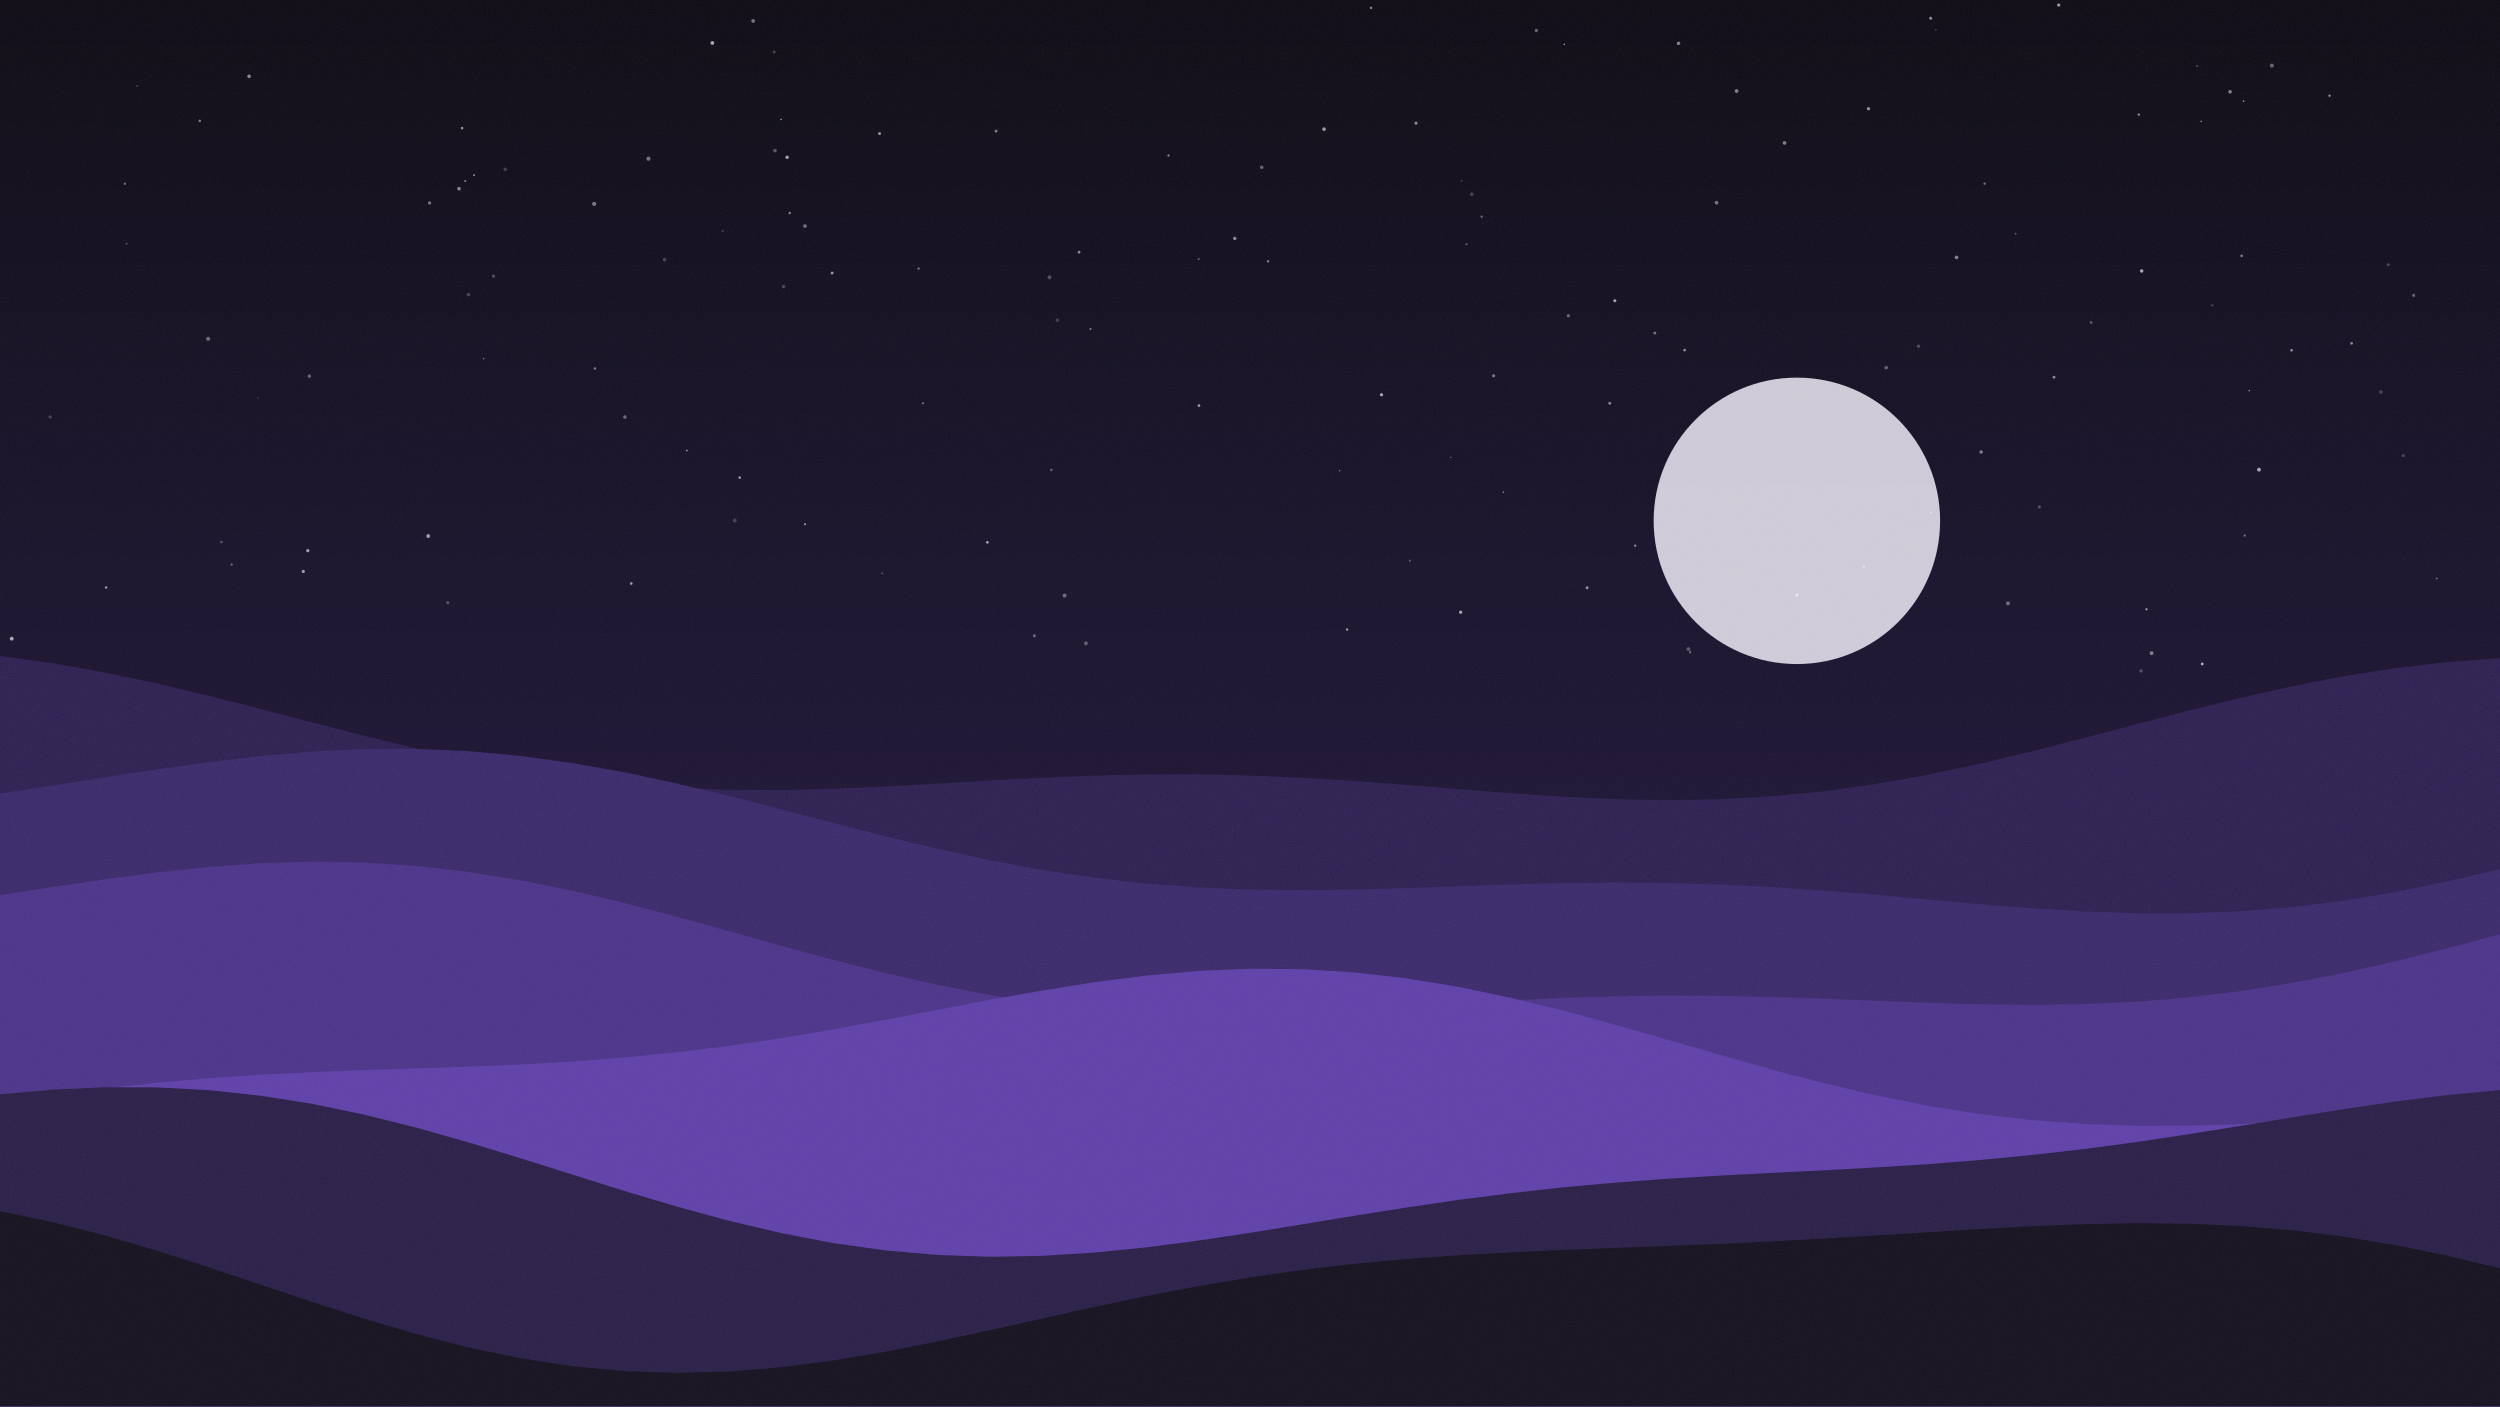
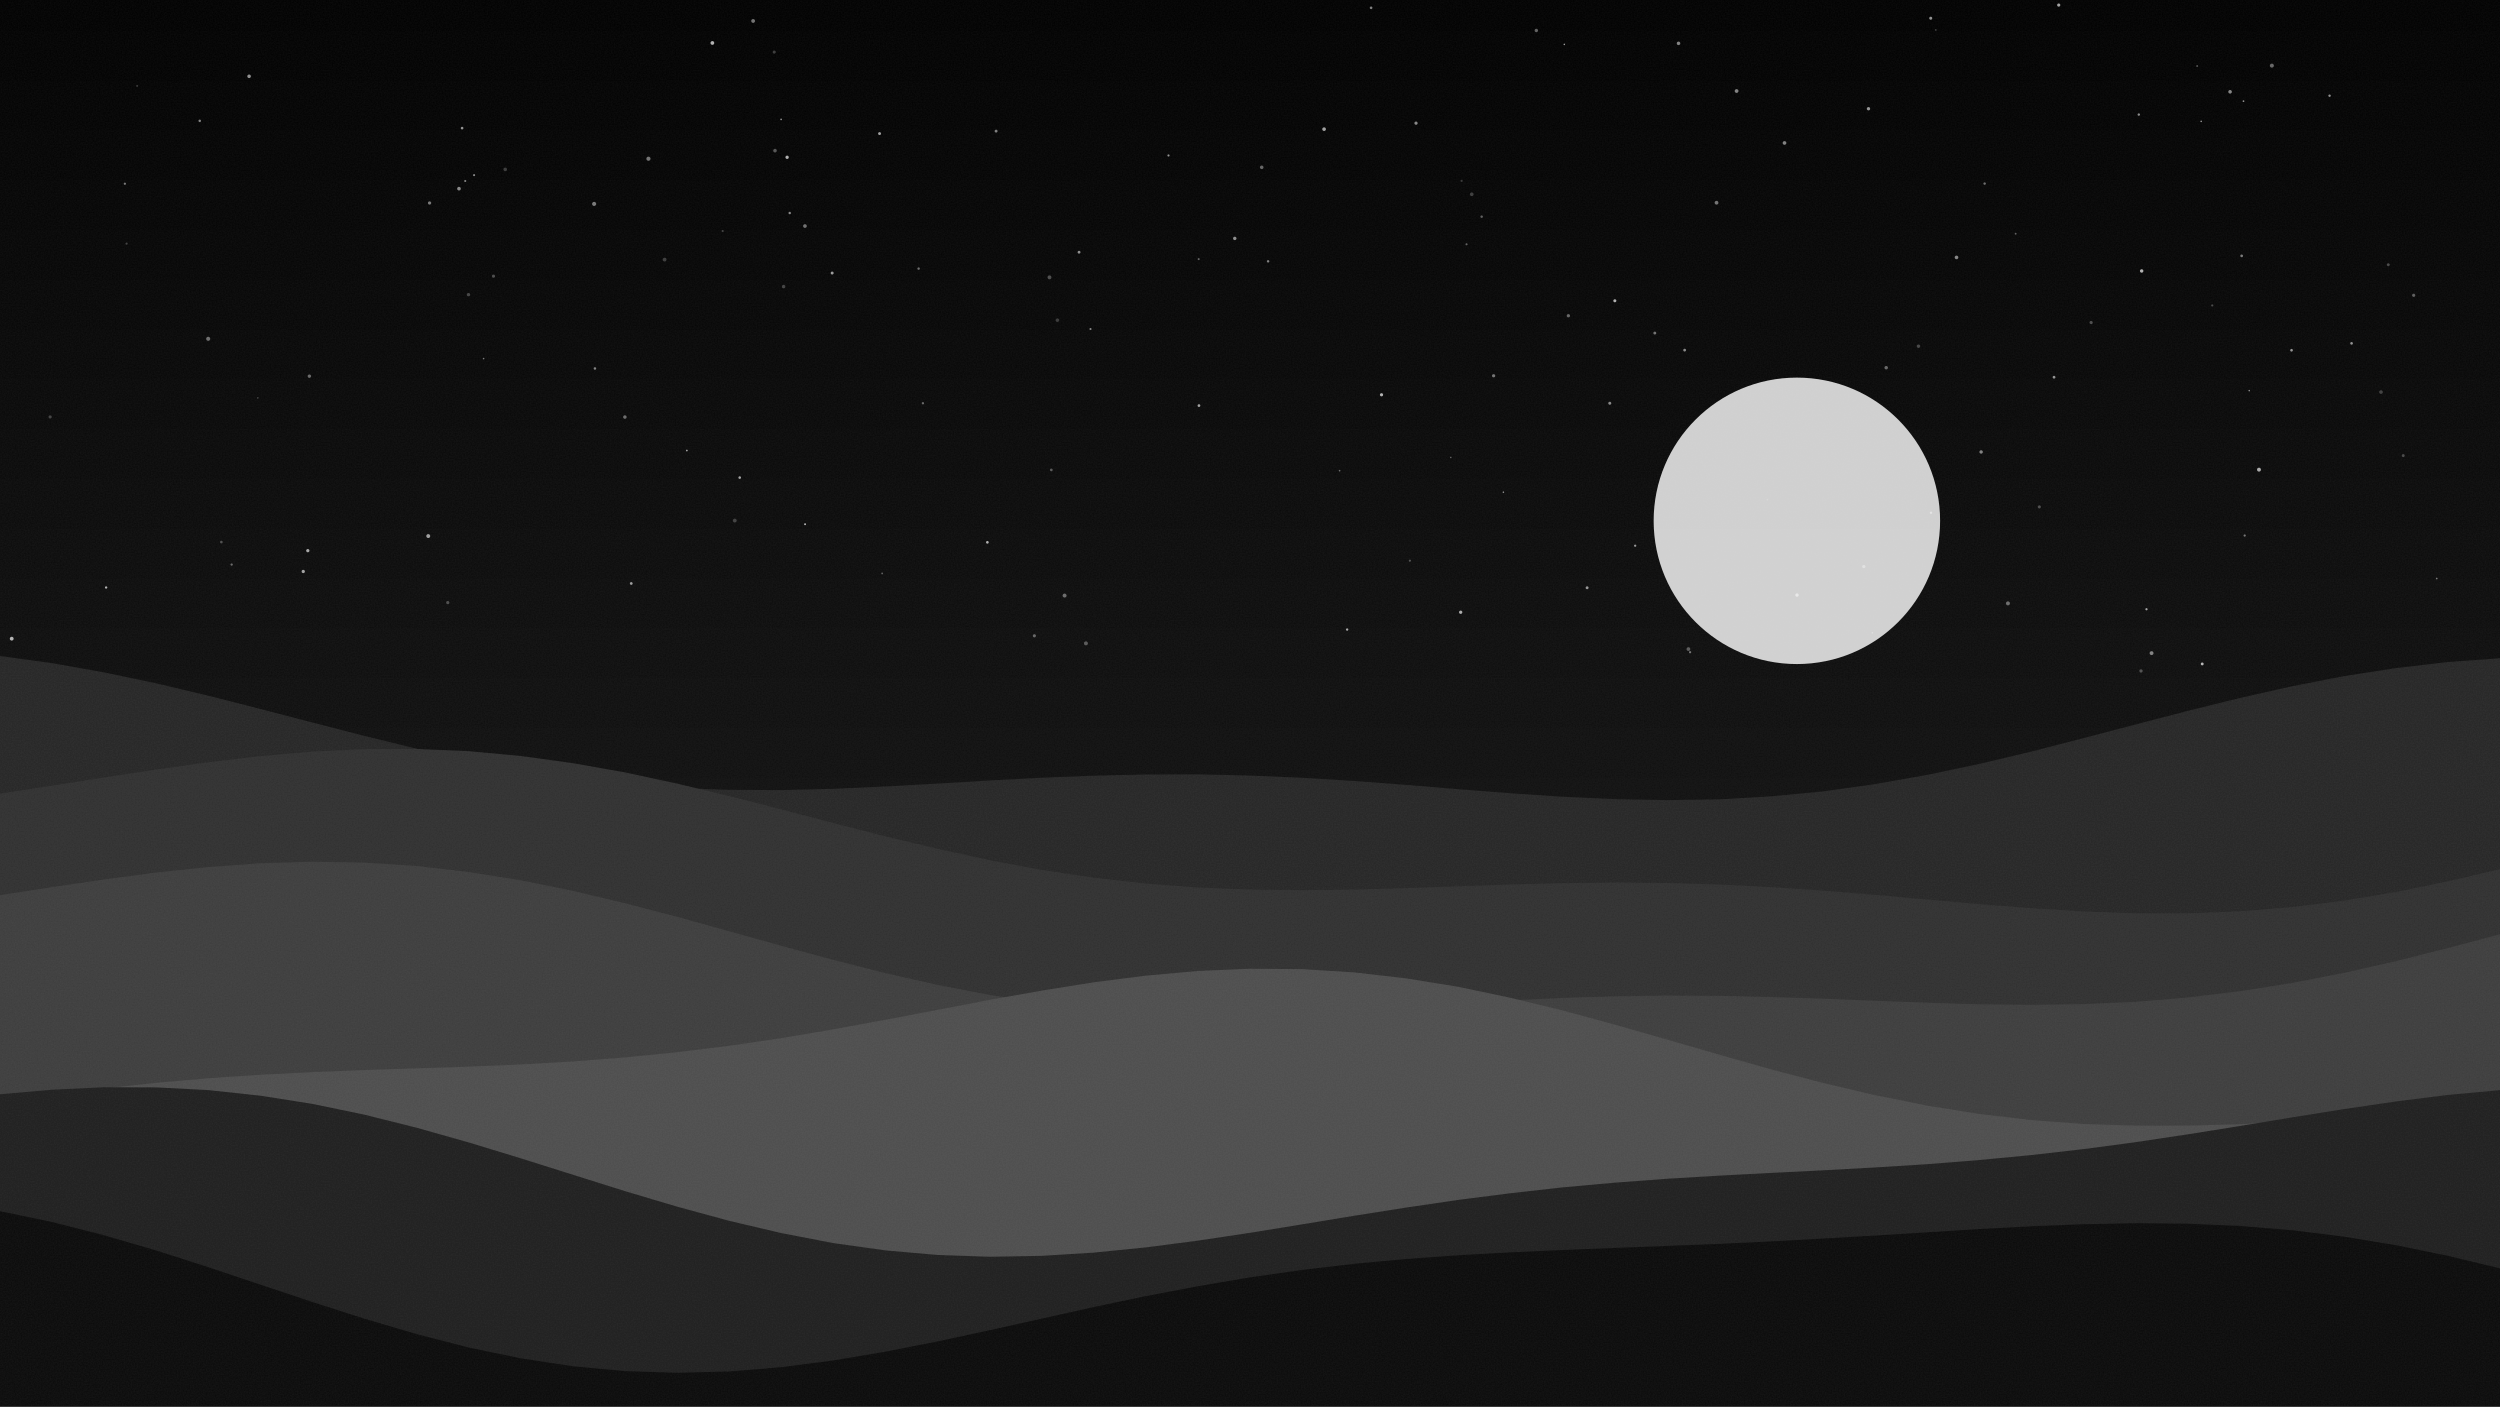
<svg xmlns="http://www.w3.org/2000/svg" viewBox="0 0 1920 1080" width="1920" height="1080" preserveAspectRatio="xMidYMid slice">
  <defs>
    <linearGradient id="sky" x1="0" y1="0" x2="0" y2="1">
-       <stop offset="0" stop-color="#0d0a14" />
-       <stop offset="1" stop-color="#2a1d4d" />
+       <stop offset="0" stop-color="#000000" />
+       <stop offset="1" stop-color="#1C1C1C" />
    </linearGradient>
    <filter id="grain" x="0" y="0" width="100%" height="100%">
      <feTurbulence type="fractalNoise" baseFrequency="0.9" numOctaves="2" seed="7" />
      <feColorMatrix values="0 0 0 0 1  0 0 0 0 1  0 0 0 0 1  0 0 0 0.05 0" />
    </filter>
  </defs>
  <rect width="1920" height="1080" fill="#13101C" />
  <rect width="1920" height="1080" fill="url(#sky)" />
-   <circle cx="456.9" cy="283.0" r="0.97" fill="#EEEAF6" opacity="0.50" />
-   <circle cx="1201.4" cy="34.1" r="0.61" fill="#EEEAF6" opacity="0.62" />
-   <circle cx="498.0" cy="121.9" r="1.60" fill="#EEEAF6" opacity="0.44" />
-   <circle cx="1606.0" cy="247.7" r="1.24" fill="#EEEAF6" opacity="0.28" />
-   <circle cx="1218.9" cy="451.4" r="1.12" fill="#EEEAF6" opacity="0.57" />
-   <circle cx="1289.1" cy="33.3" r="1.36" fill="#EEEAF6" opacity="0.50" />
-   <circle cx="578.4" cy="16.1" r="1.47" fill="#EEEAF6" opacity="0.44" />
-   <circle cx="1380.1" cy="457.0" r="1.31" fill="#EEEAF6" opacity="0.66" />
-   <circle cx="758.3" cy="416.5" r="1.04" fill="#EEEAF6" opacity="0.67" />
-   <circle cx="1687.4" cy="50.7" r="0.74" fill="#EEEAF6" opacity="0.31" />
-   <circle cx="1853.7" cy="226.8" r="1.23" fill="#EEEAF6" opacity="0.35" />
-   <circle cx="973.9" cy="200.7" r="0.95" fill="#EEEAF6" opacity="0.49" />
-   <circle cx="1121.8" cy="470.2" r="1.28" fill="#EEEAF6" opacity="0.66" />
-   <circle cx="1644.3" cy="515.3" r="1.27" fill="#EEEAF6" opacity="0.28" />
-   <circle cx="1652.4" cy="501.6" r="1.50" fill="#EEEAF6" opacity="0.48" />
-   <circle cx="1370.5" cy="109.8" r="1.43" fill="#EEEAF6" opacity="0.49" />
-   <circle cx="547.1" cy="33.0" r="1.45" fill="#EEEAF6" opacity="0.69" />
-   <circle cx="170.0" cy="416.3" r="1.01" fill="#EEEAF6" opacity="0.28" />
-   <circle cx="564.3" cy="399.8" r="1.47" fill="#EEEAF6" opacity="0.22" />
-   <circle cx="1179.9" cy="23.4" r="1.32" fill="#EEEAF6" opacity="0.37" />
-   <circle cx="1691.3" cy="509.9" r="1.11" fill="#EEEAF6" opacity="0.70" />
-   <circle cx="594.6" cy="40.0" r="1.20" fill="#EEEAF6" opacity="0.22" />
-   <circle cx="379.0" cy="212.1" r="1.21" fill="#EEEAF6" opacity="0.28" />
-   <circle cx="81.5" cy="451.2" r="0.91" fill="#EEEAF6" opacity="0.68" />
-   <circle cx="1721.6" cy="196.5" r="1.06" fill="#EEEAF6" opacity="0.46" />
-   <circle cx="1236.3" cy="309.7" r="1.16" fill="#EEEAF6" opacity="0.51" />
-   <circle cx="1806.0" cy="263.7" r="1.03" fill="#EEEAF6" opacity="0.56" />
-   <circle cx="456.3" cy="156.6" r="1.58" fill="#EEEAF6" opacity="0.46" />
-   <circle cx="1053.0" cy="6.0" r="1.02" fill="#EEEAF6" opacity="0.49" />
-   <circle cx="38.5" cy="320.2" r="1.23" fill="#EEEAF6" opacity="0.23" />
-   <circle cx="1204.5" cy="242.5" r="1.28" fill="#EEEAF6" opacity="0.38" />
-   <circle cx="1357.3" cy="383.8" r="0.62" fill="#EEEAF6" opacity="0.23" />
-   <circle cx="1298.0" cy="500.9" r="0.85" fill="#EEEAF6" opacity="0.43" />
-   <circle cx="1137.9" cy="166.4" r="0.96" fill="#EEEAF6" opacity="0.36" />
-   <circle cx="708.8" cy="309.7" r="0.90" fill="#EEEAF6" opacity="0.39" />
-   <circle cx="1482.8" cy="14.0" r="1.17" fill="#EEEAF6" opacity="0.57" />
-   <circle cx="595.2" cy="115.7" r="1.40" fill="#EEEAF6" opacity="0.32" />
-   <circle cx="359.8" cy="226.3" r="1.30" fill="#EEEAF6" opacity="0.25" />
-   <circle cx="618.2" cy="173.6" r="1.43" fill="#EEEAF6" opacity="0.42" />
-   <circle cx="1642.6" cy="88.0" r="0.94" fill="#EEEAF6" opacity="0.53" />
-   <circle cx="1699.0" cy="234.6" r="0.83" fill="#EEEAF6" opacity="0.26" />
-   <circle cx="1016.9" cy="99.2" r="1.41" fill="#EEEAF6" opacity="0.62" />
-   <circle cx="352.5" cy="144.9" r="1.41" fill="#EEEAF6" opacity="0.52" />
-   <circle cx="1548.0" cy="179.5" r="0.73" fill="#EEEAF6" opacity="0.35" />
-   <circle cx="1524.2" cy="141.0" r="0.95" fill="#EEEAF6" opacity="0.41" />
-   <circle cx="806.0" cy="213.0" r="1.52" fill="#EEEAF6" opacity="0.28" />
-   <circle cx="9.0" cy="490.5" r="1.48" fill="#EEEAF6" opacity="0.69" />
-   <circle cx="834.0" cy="494.1" r="1.53" fill="#EEEAF6" opacity="0.31" />
-   <circle cx="1431.4" cy="435.1" r="1.26" fill="#EEEAF6" opacity="0.46" />
-   <circle cx="555.0" cy="177.4" r="0.83" fill="#EEEAF6" opacity="0.23" />
-   <circle cx="1130.3" cy="149.2" r="1.41" fill="#EEEAF6" opacity="0.22" />
-   <circle cx="1734.9" cy="360.7" r="1.52" fill="#EEEAF6" opacity="0.65" />
-   <circle cx="1727.4" cy="300.0" r="0.61" fill="#EEEAF6" opacity="0.57" />
-   <circle cx="329.9" cy="155.9" r="1.26" fill="#EEEAF6" opacity="0.46" />
-   <circle cx="794.4" cy="488.3" r="1.21" fill="#EEEAF6" opacity="0.37" />
-   <circle cx="484.8" cy="448.1" r="1.08" fill="#EEEAF6" opacity="0.59" />
-   <circle cx="675.5" cy="102.6" r="1.13" fill="#EEEAF6" opacity="0.61" />
-   <circle cx="328.9" cy="411.7" r="1.52" fill="#EEEAF6" opacity="0.60" />
-   <circle cx="1581.1" cy="3.9" r="1.23" fill="#EEEAF6" opacity="0.63" />
-   <circle cx="95.9" cy="141.1" r="0.87" fill="#EEEAF6" opacity="0.46" />
-   <circle cx="812.1" cy="245.9" r="1.38" fill="#EEEAF6" opacity="0.20" />
-   <circle cx="105.3" cy="66.0" r="0.72" fill="#EEEAF6" opacity="0.23" />
-   <circle cx="1871.4" cy="444.3" r="0.69" fill="#EEEAF6" opacity="0.45" />
-   <circle cx="606.5" cy="163.6" r="0.95" fill="#EEEAF6" opacity="0.52" />
-   <circle cx="1126.3" cy="187.6" r="0.79" fill="#EEEAF6" opacity="0.36" />
-   <circle cx="237.6" cy="288.9" r="1.32" fill="#EEEAF6" opacity="0.39" />
-   <circle cx="153.4" cy="92.8" r="0.97" fill="#EEEAF6" opacity="0.50" />
-   <circle cx="1502.6" cy="197.7" r="1.40" fill="#EEEAF6" opacity="0.51" />
-   <circle cx="828.7" cy="193.7" r="1.10" fill="#EEEAF6" opacity="0.55" />
-   <circle cx="807.4" cy="360.9" r="1.06" fill="#EEEAF6" opacity="0.32" />
-   <circle cx="1028.8" cy="361.5" r="0.67" fill="#EEEAF6" opacity="0.41" />
-   <circle cx="817.6" cy="457.4" r="1.54" fill="#EEEAF6" opacity="0.39" />
-   <circle cx="1723.9" cy="411.3" r="0.86" fill="#EEEAF6" opacity="0.43" />
-   <circle cx="236.4" cy="422.9" r="1.26" fill="#EEEAF6" opacity="0.64" />
-   <circle cx="1521.5" cy="347.1" r="1.33" fill="#EEEAF6" opacity="0.48" />
-   <circle cx="198.0" cy="305.6" r="0.60" fill="#EEEAF6" opacity="0.27" />
-   <circle cx="1486.7" cy="23.0" r="0.69" fill="#EEEAF6" opacity="0.25" />
-   <circle cx="1690.5" cy="93.2" r="0.62" fill="#EEEAF6" opacity="0.62" />
-   <circle cx="232.9" cy="438.9" r="1.27" fill="#EEEAF6" opacity="0.62" />
-   <circle cx="1828.6" cy="301.1" r="1.40" fill="#EEEAF6" opacity="0.22" />
-   <circle cx="1473.4" cy="265.9" r="1.32" fill="#EEEAF6" opacity="0.25" />
-   <circle cx="1438.0" cy="486.0" r="0.66" fill="#EEEAF6" opacity="0.36" />
-   <circle cx="1082.8" cy="430.6" r="0.84" fill="#EEEAF6" opacity="0.29" />
-   <circle cx="479.9" cy="320.3" r="1.35" fill="#EEEAF6" opacity="0.40" />
-   <circle cx="705.5" cy="206.3" r="0.95" fill="#EEEAF6" opacity="0.41" />
-   <circle cx="159.9" cy="260.2" r="1.57" fill="#EEEAF6" opacity="0.41" />
-   <circle cx="1435.0" cy="83.5" r="1.29" fill="#EEEAF6" opacity="0.58" />
-   <circle cx="1293.8" cy="268.9" r="1.08" fill="#EEEAF6" opacity="0.52" />
-   <circle cx="1723.0" cy="77.7" r="0.70" fill="#EEEAF6" opacity="0.57" />
-   <circle cx="1759.9" cy="269.0" r="1.04" fill="#EEEAF6" opacity="0.56" />
-   <circle cx="357.3" cy="139.0" r="0.80" fill="#EEEAF6" opacity="0.49" />
-   <circle cx="604.5" cy="120.8" r="1.29" fill="#EEEAF6" opacity="0.68" />
-   <circle cx="568.1" cy="366.8" r="1.01" fill="#EEEAF6" opacity="0.63" />
-   <circle cx="1122.5" cy="138.9" r="0.82" fill="#EEEAF6" opacity="0.21" />
-   <circle cx="920.6" cy="199.0" r="0.77" fill="#EEEAF6" opacity="0.38" />
-   <circle cx="618.3" cy="402.6" r="0.74" fill="#EEEAF6" opacity="0.70" />
-   <circle cx="920.8" cy="311.5" r="1.07" fill="#EEEAF6" opacity="0.62" />
-   <circle cx="1577.5" cy="289.7" r="1.08" fill="#EEEAF6" opacity="0.56" />
-   <circle cx="1644.8" cy="208.1" r="1.33" fill="#EEEAF6" opacity="0.68" />
-   <circle cx="897.4" cy="119.4" r="0.83" fill="#EEEAF6" opacity="0.56" />
-   <circle cx="1296.7" cy="498.5" r="1.45" fill="#EEEAF6" opacity="0.32" />
-   <circle cx="364.1" cy="134.5" r="0.79" fill="#EEEAF6" opacity="0.55" />
-   <circle cx="1648.5" cy="467.9" r="0.86" fill="#EEEAF6" opacity="0.63" />
-   <circle cx="601.8" cy="220.1" r="1.33" fill="#EEEAF6" opacity="0.24" />
-   <circle cx="177.9" cy="433.6" r="0.89" fill="#EEEAF6" opacity="0.38" />
-   <circle cx="1114.2" cy="351.3" r="0.61" fill="#EEEAF6" opacity="0.37" />
-   <circle cx="837.5" cy="252.7" r="0.81" fill="#EEEAF6" opacity="0.49" />
-   <circle cx="1834.2" cy="203.3" r="1.14" fill="#EEEAF6" opacity="0.26" />
-   <circle cx="527.5" cy="346.0" r="0.71" fill="#EEEAF6" opacity="0.64" />
-   <circle cx="1744.8" cy="50.4" r="1.54" fill="#EEEAF6" opacity="0.39" />
-   <circle cx="1483.0" cy="393.8" r="0.90" fill="#EEEAF6" opacity="0.54" />
-   <circle cx="1255.8" cy="419.1" r="0.87" fill="#EEEAF6" opacity="0.58" />
-   <circle cx="1845.7" cy="349.9" r="1.14" fill="#EEEAF6" opacity="0.26" />
-   <circle cx="948.3" cy="183.1" r="1.32" fill="#EEEAF6" opacity="0.54" />
-   <circle cx="1087.5" cy="94.6" r="1.25" fill="#EEEAF6" opacity="0.52" />
-   <circle cx="343.9" cy="462.8" r="1.26" fill="#EEEAF6" opacity="0.26" />
-   <circle cx="1789.1" cy="73.5" r="0.93" fill="#EEEAF6" opacity="0.56" />
-   <circle cx="1147.1" cy="288.6" r="1.25" fill="#EEEAF6" opacity="0.43" />
-   <circle cx="599.9" cy="91.7" r="0.67" fill="#EEEAF6" opacity="0.56" />
-   <circle cx="1448.6" cy="282.4" r="1.34" fill="#EEEAF6" opacity="0.38" />
-   <circle cx="510.4" cy="199.4" r="1.47" fill="#EEEAF6" opacity="0.22" />
-   <circle cx="969.0" cy="128.5" r="1.37" fill="#EEEAF6" opacity="0.38" />
-   <circle cx="639.1" cy="209.7" r="1.14" fill="#EEEAF6" opacity="0.59" />
-   <circle cx="677.5" cy="440.4" r="0.71" fill="#EEEAF6" opacity="0.34" />
-   <circle cx="191.3" cy="58.6" r="1.38" fill="#EEEAF6" opacity="0.56" />
-   <circle cx="354.9" cy="98.4" r="1.02" fill="#EEEAF6" opacity="0.57" />
-   <circle cx="1566.2" cy="389.3" r="1.19" fill="#EEEAF6" opacity="0.27" />
-   <circle cx="765.0" cy="100.7" r="1.13" fill="#EEEAF6" opacity="0.48" />
-   <circle cx="388.0" cy="130.1" r="1.38" fill="#EEEAF6" opacity="0.22" />
-   <circle cx="1542.1" cy="463.4" r="1.55" fill="#EEEAF6" opacity="0.39" />
-   <circle cx="1061.0" cy="303.2" r="1.23" fill="#EEEAF6" opacity="0.69" />
-   <circle cx="1318.3" cy="155.7" r="1.46" fill="#EEEAF6" opacity="0.44" />
-   <circle cx="1154.6" cy="378.0" r="0.60" fill="#EEEAF6" opacity="0.59" />
-   <circle cx="1270.9" cy="255.8" r="1.12" fill="#EEEAF6" opacity="0.43" />
-   <circle cx="371.4" cy="275.4" r="0.64" fill="#EEEAF6" opacity="0.45" />
-   <circle cx="1240.2" cy="231.0" r="1.17" fill="#EEEAF6" opacity="0.68" />
-   <circle cx="1712.7" cy="70.5" r="1.39" fill="#EEEAF6" opacity="0.51" />
-   <circle cx="97.2" cy="187.1" r="0.83" fill="#EEEAF6" opacity="0.24" />
-   <circle cx="1034.6" cy="483.5" r="0.92" fill="#EEEAF6" opacity="0.64" />
-   <circle cx="1333.7" cy="69.9" r="1.46" fill="#EEEAF6" opacity="0.50" />
-   <circle cx="1380" cy="400" r="110" fill="#EEEAF6" opacity="0.85" />
-   <path d="M0,1080 L0,503.8 L40,509.3 L80,516.4 L120,524.8 L160,534.3 L200,544.5 L240,554.9 L280,565.2 L320,575.0 L360,583.8 L400,591.4 L440,597.6 L480,602.2 L520,605.2 L560,606.6 L600,606.8 L640,605.8 L680,604.0 L720,601.8 L760,599.4 L800,597.3 L840,595.7 L880,594.8 L920,594.7 L960,595.6 L1000,597.3 L1040,599.8 L1080,602.8 L1120,606.1 L1160,609.2 L1200,611.9 L1240,613.7 L1280,614.5 L1320,613.9 L1360,611.6 L1400,607.8 L1440,602.2 L1480,595.1 L1520,586.7 L1560,577.2 L1600,566.9 L1640,556.4 L1680,546.0 L1720,536.1 L1760,527.1 L1800,519.3 L1840,513.1 L1880,508.4 L1920,505.5 L1960,504.2 L1920,1080 Z" fill="#2e2152" />
-   <path d="M0,1080 L0,609.5 L40,603.4 L80,597.1 L120,591.0 L160,585.4 L200,580.7 L240,577.2 L280,575.3 L320,575.2 L360,576.9 L400,580.6 L440,586.1 L480,593.2 L520,601.8 L560,611.4 L600,621.6 L640,632.1 L680,642.3 L720,651.9 L760,660.6 L800,668.1 L840,674.1 L880,678.6 L920,681.6 L960,683.2 L1000,683.7 L1040,683.2 L1080,682.1 L1120,680.7 L1160,679.3 L1200,678.3 L1240,677.8 L1280,678.2 L1320,679.3 L1360,681.3 L1400,684.0 L1440,687.3 L1480,690.8 L1520,694.4 L1560,697.5 L1600,700.0 L1640,701.4 L1680,701.4 L1720,699.9 L1760,696.7 L1800,691.7 L1840,685.1 L1880,676.9 L1920,667.5 L1960,657.2 L1920,1080 Z" fill="#3b2a6b" />
-   <path d="M0,1080 L0,687.5 L40,681.3 L80,675.4 L120,670.1 L160,665.9 L200,663.0 L240,661.8 L280,662.5 L320,665.1 L360,669.7 L400,676.1 L440,684.2 L480,693.7 L520,704.1 L560,715.2 L600,726.4 L640,737.2 L680,747.4 L720,756.4 L760,764.1 L800,770.2 L840,774.7 L880,777.5 L920,778.7 L960,778.6 L1000,777.5 L1040,775.5 L1080,773.1 L1120,770.6 L1160,768.3 L1200,766.4 L1240,765.2 L1280,764.6 L1320,764.8 L1360,765.7 L1400,767.0 L1440,768.6 L1480,770.1 L1520,771.3 L1560,771.7 L1600,771.2 L1640,769.4 L1680,766.1 L1720,761.3 L1760,755.0 L1800,747.2 L1840,738.2 L1880,728.1 L1920,717.5 L1960,706.6 L1920,1080 Z" fill="#4c3489" />
-   <path d="M0,1080 L0,846.9 L40,841.1 L80,835.9 L120,831.6 L160,828.1 L200,825.4 L240,823.4 L280,821.8 L320,820.5 L360,819.2 L400,817.5 L440,815.2 L480,812.1 L520,808.1 L560,803.2 L600,797.3 L640,790.5 L680,783.2 L720,775.6 L760,767.9 L800,760.8 L840,754.4 L880,749.3 L920,745.7 L960,744.0 L1000,744.3 L1040,746.8 L1080,751.4 L1120,757.9 L1160,766.3 L1200,776.0 L1240,786.9 L1280,798.3 L1320,809.9 L1360,821.2 L1400,831.7 L1440,841.1 L1480,849.1 L1520,855.5 L1560,860.2 L1600,863.2 L1640,864.5 L1680,864.5 L1720,863.4 L1760,861.3 L1800,858.8 L1840,856.1 L1880,853.5 L1920,851.2 L1960,849.5 L1920,1080 Z" fill="#5f40a8" />
-   <path d="M0,1080 L0,840.4 L40,836.9 L80,835.0 L120,835.1 L160,837.2 L200,841.5 L240,847.8 L280,856.1 L320,866.1 L360,877.4 L400,889.6 L440,902.2 L480,914.8 L520,926.7 L560,937.6 L600,947.0 L640,954.7 L680,960.3 L720,963.8 L760,965.2 L800,964.5 L840,962.0 L880,958.0 L920,952.8 L960,946.8 L1000,940.3 L1040,933.7 L1080,927.4 L1120,921.5 L1160,916.4 L1200,911.9 L1240,908.3 L1280,905.3 L1320,902.9 L1360,900.8 L1400,898.8 L1440,896.6 L1480,894.1 L1520,890.9 L1560,887.1 L1600,882.5 L1640,877.2 L1680,871.2 L1720,864.8 L1760,858.2 L1800,851.8 L1840,845.9 L1880,840.9 L1920,837.2 L1960,835.2 L1920,1080 Z" fill="#2a1f47" />
-   <path d="M0,1080 L0,930.2 L40,938.5 L80,948.7 L120,960.4 L160,973.2 L200,986.6 L240,1000.0 L280,1012.8 L320,1024.6 L360,1034.9 L400,1043.2 L440,1049.3 L480,1053.0 L520,1054.3 L560,1053.3 L600,1050.0 L640,1044.8 L680,1038.1 L720,1030.2 L760,1021.6 L800,1012.7 L840,1003.8 L880,995.4 L920,987.8 L960,981.0 L1000,975.3 L1040,970.6 L1080,966.9 L1120,964.0 L1160,961.8 L1200,960.0 L1240,958.4 L1280,956.9 L1320,955.3 L1360,953.4 L1400,951.2 L1440,948.9 L1480,946.4 L1520,943.9 L1560,941.8 L1600,940.2 L1640,939.4 L1680,939.8 L1720,941.5 L1760,944.8 L1800,949.7 L1840,956.3 L1880,964.5 L1920,974.1 L1960,984.9 L1920,1080 Z" fill="#16111f" />
+   <circle cx="456.9" cy="283.0" r="0.97" fill="#FFFFFF" opacity="0.50" />
+   <circle cx="1201.4" cy="34.1" r="0.61" fill="#FFFFFF" opacity="0.62" />
+   <circle cx="498.0" cy="121.9" r="1.60" fill="#FFFFFF" opacity="0.44" />
+   <circle cx="1606.0" cy="247.7" r="1.24" fill="#FFFFFF" opacity="0.28" />
+   <circle cx="1218.9" cy="451.4" r="1.12" fill="#FFFFFF" opacity="0.57" />
+   <circle cx="1289.1" cy="33.3" r="1.36" fill="#FFFFFF" opacity="0.50" />
+   <circle cx="578.4" cy="16.1" r="1.47" fill="#FFFFFF" opacity="0.44" />
+   <circle cx="1380.1" cy="457.0" r="1.31" fill="#FFFFFF" opacity="0.66" />
+   <circle cx="758.3" cy="416.5" r="1.04" fill="#FFFFFF" opacity="0.67" />
+   <circle cx="1687.4" cy="50.7" r="0.74" fill="#FFFFFF" opacity="0.31" />
+   <circle cx="1853.7" cy="226.8" r="1.23" fill="#FFFFFF" opacity="0.35" />
+   <circle cx="973.9" cy="200.7" r="0.95" fill="#FFFFFF" opacity="0.49" />
+   <circle cx="1121.8" cy="470.2" r="1.28" fill="#FFFFFF" opacity="0.66" />
+   <circle cx="1644.3" cy="515.3" r="1.27" fill="#FFFFFF" opacity="0.28" />
+   <circle cx="1652.4" cy="501.6" r="1.50" fill="#FFFFFF" opacity="0.48" />
+   <circle cx="1370.5" cy="109.8" r="1.43" fill="#FFFFFF" opacity="0.49" />
+   <circle cx="547.1" cy="33.0" r="1.45" fill="#FFFFFF" opacity="0.69" />
+   <circle cx="170.0" cy="416.3" r="1.01" fill="#FFFFFF" opacity="0.28" />
+   <circle cx="564.3" cy="399.8" r="1.47" fill="#FFFFFF" opacity="0.22" />
+   <circle cx="1179.9" cy="23.4" r="1.32" fill="#FFFFFF" opacity="0.37" />
+   <circle cx="1691.3" cy="509.9" r="1.11" fill="#FFFFFF" opacity="0.70" />
+   <circle cx="594.6" cy="40.0" r="1.20" fill="#FFFFFF" opacity="0.22" />
+   <circle cx="379.0" cy="212.1" r="1.21" fill="#FFFFFF" opacity="0.28" />
+   <circle cx="81.5" cy="451.2" r="0.91" fill="#FFFFFF" opacity="0.68" />
+   <circle cx="1721.6" cy="196.5" r="1.06" fill="#FFFFFF" opacity="0.46" />
+   <circle cx="1236.3" cy="309.7" r="1.16" fill="#FFFFFF" opacity="0.51" />
+   <circle cx="1806.0" cy="263.7" r="1.03" fill="#FFFFFF" opacity="0.56" />
+   <circle cx="456.3" cy="156.6" r="1.58" fill="#FFFFFF" opacity="0.46" />
+   <circle cx="1053.0" cy="6.0" r="1.02" fill="#FFFFFF" opacity="0.49" />
+   <circle cx="38.5" cy="320.2" r="1.23" fill="#FFFFFF" opacity="0.23" />
+   <circle cx="1204.5" cy="242.5" r="1.28" fill="#FFFFFF" opacity="0.38" />
+   <circle cx="1357.3" cy="383.8" r="0.62" fill="#FFFFFF" opacity="0.23" />
+   <circle cx="1298.0" cy="500.9" r="0.85" fill="#FFFFFF" opacity="0.43" />
+   <circle cx="1137.9" cy="166.4" r="0.96" fill="#FFFFFF" opacity="0.36" />
+   <circle cx="708.8" cy="309.7" r="0.90" fill="#FFFFFF" opacity="0.39" />
+   <circle cx="1482.8" cy="14.0" r="1.17" fill="#FFFFFF" opacity="0.57" />
+   <circle cx="595.2" cy="115.7" r="1.40" fill="#FFFFFF" opacity="0.32" />
+   <circle cx="359.8" cy="226.3" r="1.30" fill="#FFFFFF" opacity="0.25" />
+   <circle cx="618.2" cy="173.6" r="1.43" fill="#FFFFFF" opacity="0.42" />
+   <circle cx="1642.6" cy="88.0" r="0.94" fill="#FFFFFF" opacity="0.53" />
+   <circle cx="1699.0" cy="234.6" r="0.83" fill="#FFFFFF" opacity="0.26" />
+   <circle cx="1016.9" cy="99.2" r="1.41" fill="#FFFFFF" opacity="0.62" />
+   <circle cx="352.5" cy="144.9" r="1.41" fill="#FFFFFF" opacity="0.52" />
+   <circle cx="1548.0" cy="179.5" r="0.73" fill="#FFFFFF" opacity="0.35" />
+   <circle cx="1524.2" cy="141.0" r="0.95" fill="#FFFFFF" opacity="0.41" />
+   <circle cx="806.0" cy="213.0" r="1.52" fill="#FFFFFF" opacity="0.28" />
+   <circle cx="9.0" cy="490.5" r="1.48" fill="#FFFFFF" opacity="0.69" />
+   <circle cx="834.0" cy="494.1" r="1.53" fill="#FFFFFF" opacity="0.31" />
+   <circle cx="1431.4" cy="435.1" r="1.26" fill="#FFFFFF" opacity="0.46" />
+   <circle cx="555.0" cy="177.4" r="0.83" fill="#FFFFFF" opacity="0.23" />
+   <circle cx="1130.3" cy="149.2" r="1.41" fill="#FFFFFF" opacity="0.22" />
+   <circle cx="1734.9" cy="360.7" r="1.52" fill="#FFFFFF" opacity="0.65" />
+   <circle cx="1727.4" cy="300.0" r="0.61" fill="#FFFFFF" opacity="0.57" />
+   <circle cx="329.9" cy="155.9" r="1.26" fill="#FFFFFF" opacity="0.46" />
+   <circle cx="794.4" cy="488.3" r="1.21" fill="#FFFFFF" opacity="0.37" />
+   <circle cx="484.8" cy="448.1" r="1.08" fill="#FFFFFF" opacity="0.59" />
+   <circle cx="675.5" cy="102.6" r="1.13" fill="#FFFFFF" opacity="0.61" />
+   <circle cx="328.9" cy="411.7" r="1.52" fill="#FFFFFF" opacity="0.60" />
+   <circle cx="1581.1" cy="3.9" r="1.23" fill="#FFFFFF" opacity="0.63" />
+   <circle cx="95.9" cy="141.1" r="0.87" fill="#FFFFFF" opacity="0.46" />
+   <circle cx="812.1" cy="245.9" r="1.38" fill="#FFFFFF" opacity="0.20" />
+   <circle cx="105.3" cy="66.0" r="0.72" fill="#FFFFFF" opacity="0.23" />
+   <circle cx="1871.4" cy="444.3" r="0.69" fill="#FFFFFF" opacity="0.45" />
+   <circle cx="606.5" cy="163.6" r="0.95" fill="#FFFFFF" opacity="0.52" />
+   <circle cx="1126.3" cy="187.6" r="0.79" fill="#FFFFFF" opacity="0.36" />
+   <circle cx="237.6" cy="288.9" r="1.32" fill="#FFFFFF" opacity="0.39" />
+   <circle cx="153.4" cy="92.8" r="0.97" fill="#FFFFFF" opacity="0.50" />
+   <circle cx="1502.6" cy="197.7" r="1.40" fill="#FFFFFF" opacity="0.51" />
+   <circle cx="828.7" cy="193.7" r="1.10" fill="#FFFFFF" opacity="0.55" />
+   <circle cx="807.4" cy="360.9" r="1.06" fill="#FFFFFF" opacity="0.32" />
+   <circle cx="1028.8" cy="361.5" r="0.67" fill="#FFFFFF" opacity="0.41" />
+   <circle cx="817.6" cy="457.4" r="1.54" fill="#FFFFFF" opacity="0.39" />
+   <circle cx="1723.9" cy="411.3" r="0.86" fill="#FFFFFF" opacity="0.43" />
+   <circle cx="236.4" cy="422.9" r="1.26" fill="#FFFFFF" opacity="0.64" />
+   <circle cx="1521.5" cy="347.1" r="1.33" fill="#FFFFFF" opacity="0.48" />
+   <circle cx="198.0" cy="305.6" r="0.60" fill="#FFFFFF" opacity="0.27" />
+   <circle cx="1486.7" cy="23.0" r="0.69" fill="#FFFFFF" opacity="0.25" />
+   <circle cx="1690.5" cy="93.2" r="0.62" fill="#FFFFFF" opacity="0.62" />
+   <circle cx="232.9" cy="438.9" r="1.27" fill="#FFFFFF" opacity="0.62" />
+   <circle cx="1828.6" cy="301.1" r="1.40" fill="#FFFFFF" opacity="0.22" />
+   <circle cx="1473.4" cy="265.9" r="1.32" fill="#FFFFFF" opacity="0.25" />
+   <circle cx="1438.0" cy="486.0" r="0.66" fill="#FFFFFF" opacity="0.36" />
+   <circle cx="1082.8" cy="430.6" r="0.84" fill="#FFFFFF" opacity="0.29" />
+   <circle cx="479.9" cy="320.3" r="1.35" fill="#FFFFFF" opacity="0.40" />
+   <circle cx="705.5" cy="206.3" r="0.95" fill="#FFFFFF" opacity="0.41" />
+   <circle cx="159.9" cy="260.2" r="1.57" fill="#FFFFFF" opacity="0.41" />
+   <circle cx="1435.0" cy="83.5" r="1.29" fill="#FFFFFF" opacity="0.58" />
+   <circle cx="1293.8" cy="268.9" r="1.08" fill="#FFFFFF" opacity="0.52" />
+   <circle cx="1723.0" cy="77.7" r="0.70" fill="#FFFFFF" opacity="0.57" />
+   <circle cx="1759.9" cy="269.0" r="1.04" fill="#FFFFFF" opacity="0.56" />
+   <circle cx="357.3" cy="139.0" r="0.80" fill="#FFFFFF" opacity="0.49" />
+   <circle cx="604.5" cy="120.8" r="1.29" fill="#FFFFFF" opacity="0.68" />
+   <circle cx="568.1" cy="366.8" r="1.01" fill="#FFFFFF" opacity="0.63" />
+   <circle cx="1122.5" cy="138.9" r="0.82" fill="#FFFFFF" opacity="0.21" />
+   <circle cx="920.6" cy="199.0" r="0.77" fill="#FFFFFF" opacity="0.38" />
+   <circle cx="618.3" cy="402.6" r="0.74" fill="#FFFFFF" opacity="0.70" />
+   <circle cx="920.8" cy="311.5" r="1.07" fill="#FFFFFF" opacity="0.62" />
+   <circle cx="1577.5" cy="289.7" r="1.08" fill="#FFFFFF" opacity="0.56" />
+   <circle cx="1644.8" cy="208.1" r="1.33" fill="#FFFFFF" opacity="0.68" />
+   <circle cx="897.4" cy="119.4" r="0.83" fill="#FFFFFF" opacity="0.56" />
+   <circle cx="1296.7" cy="498.5" r="1.45" fill="#FFFFFF" opacity="0.32" />
+   <circle cx="364.1" cy="134.5" r="0.79" fill="#FFFFFF" opacity="0.55" />
+   <circle cx="1648.5" cy="467.9" r="0.86" fill="#FFFFFF" opacity="0.63" />
+   <circle cx="601.8" cy="220.1" r="1.33" fill="#FFFFFF" opacity="0.24" />
+   <circle cx="177.9" cy="433.6" r="0.89" fill="#FFFFFF" opacity="0.38" />
+   <circle cx="1114.2" cy="351.3" r="0.61" fill="#FFFFFF" opacity="0.37" />
+   <circle cx="837.5" cy="252.7" r="0.81" fill="#FFFFFF" opacity="0.49" />
+   <circle cx="1834.2" cy="203.3" r="1.14" fill="#FFFFFF" opacity="0.26" />
+   <circle cx="527.5" cy="346.0" r="0.71" fill="#FFFFFF" opacity="0.64" />
+   <circle cx="1744.8" cy="50.4" r="1.54" fill="#FFFFFF" opacity="0.39" />
+   <circle cx="1483.0" cy="393.8" r="0.90" fill="#FFFFFF" opacity="0.54" />
+   <circle cx="1255.8" cy="419.1" r="0.87" fill="#FFFFFF" opacity="0.58" />
+   <circle cx="1845.7" cy="349.9" r="1.14" fill="#FFFFFF" opacity="0.26" />
+   <circle cx="948.3" cy="183.1" r="1.32" fill="#FFFFFF" opacity="0.54" />
+   <circle cx="1087.5" cy="94.6" r="1.25" fill="#FFFFFF" opacity="0.52" />
+   <circle cx="343.9" cy="462.8" r="1.26" fill="#FFFFFF" opacity="0.26" />
+   <circle cx="1789.1" cy="73.5" r="0.93" fill="#FFFFFF" opacity="0.56" />
+   <circle cx="1147.1" cy="288.6" r="1.25" fill="#FFFFFF" opacity="0.43" />
+   <circle cx="599.9" cy="91.7" r="0.67" fill="#FFFFFF" opacity="0.56" />
+   <circle cx="1448.6" cy="282.4" r="1.34" fill="#FFFFFF" opacity="0.38" />
+   <circle cx="510.4" cy="199.4" r="1.47" fill="#FFFFFF" opacity="0.22" />
+   <circle cx="969.0" cy="128.5" r="1.37" fill="#FFFFFF" opacity="0.38" />
+   <circle cx="639.1" cy="209.7" r="1.14" fill="#FFFFFF" opacity="0.59" />
+   <circle cx="677.5" cy="440.4" r="0.71" fill="#FFFFFF" opacity="0.34" />
+   <circle cx="191.3" cy="58.6" r="1.38" fill="#FFFFFF" opacity="0.56" />
+   <circle cx="354.9" cy="98.4" r="1.02" fill="#FFFFFF" opacity="0.57" />
+   <circle cx="1566.2" cy="389.3" r="1.19" fill="#FFFFFF" opacity="0.27" />
+   <circle cx="765.0" cy="100.7" r="1.13" fill="#FFFFFF" opacity="0.48" />
+   <circle cx="388.0" cy="130.1" r="1.38" fill="#FFFFFF" opacity="0.22" />
+   <circle cx="1542.1" cy="463.4" r="1.55" fill="#FFFFFF" opacity="0.39" />
+   <circle cx="1061.0" cy="303.2" r="1.23" fill="#FFFFFF" opacity="0.69" />
+   <circle cx="1318.3" cy="155.7" r="1.46" fill="#FFFFFF" opacity="0.44" />
+   <circle cx="1154.6" cy="378.0" r="0.60" fill="#FFFFFF" opacity="0.59" />
+   <circle cx="1270.9" cy="255.8" r="1.12" fill="#FFFFFF" opacity="0.43" />
+   <circle cx="371.4" cy="275.4" r="0.64" fill="#FFFFFF" opacity="0.45" />
+   <circle cx="1240.2" cy="231.0" r="1.17" fill="#FFFFFF" opacity="0.68" />
+   <circle cx="1712.7" cy="70.5" r="1.39" fill="#FFFFFF" opacity="0.51" />
+   <circle cx="97.2" cy="187.1" r="0.83" fill="#FFFFFF" opacity="0.24" />
+   <circle cx="1034.6" cy="483.5" r="0.92" fill="#FFFFFF" opacity="0.64" />
+   <circle cx="1333.7" cy="69.9" r="1.46" fill="#FFFFFF" opacity="0.50" />
+   <circle cx="1380" cy="400" r="110" fill="#F2F2F2" opacity="0.85" />
+   <path d="M0,1080 L0,503.8 L40,509.3 L80,516.4 L120,524.8 L160,534.3 L200,544.5 L240,554.9 L280,565.2 L320,575.0 L360,583.8 L400,591.4 L440,597.6 L480,602.2 L520,605.2 L560,606.6 L600,606.8 L640,605.8 L680,604.0 L720,601.8 L760,599.4 L800,597.3 L840,595.7 L880,594.8 L920,594.7 L960,595.6 L1000,597.3 L1040,599.8 L1080,602.8 L1120,606.1 L1160,609.2 L1200,611.9 L1240,613.7 L1280,614.5 L1320,613.9 L1360,611.6 L1400,607.8 L1440,602.2 L1480,595.1 L1520,586.7 L1560,577.2 L1600,566.9 L1640,556.4 L1680,546.0 L1720,536.1 L1760,527.1 L1800,519.3 L1840,513.1 L1880,508.4 L1920,505.5 L1960,504.2 L1920,1080 Z" fill="#262626" />
+   <path d="M0,1080 L0,609.5 L40,603.4 L80,597.1 L120,591.0 L160,585.4 L200,580.7 L240,577.2 L280,575.3 L320,575.2 L360,576.9 L400,580.6 L440,586.1 L480,593.2 L520,601.8 L560,611.4 L600,621.6 L640,632.1 L680,642.3 L720,651.9 L760,660.6 L800,668.1 L840,674.1 L880,678.6 L920,681.6 L960,683.2 L1000,683.7 L1040,683.2 L1080,682.1 L1120,680.7 L1160,679.3 L1200,678.3 L1240,677.8 L1280,678.2 L1320,679.3 L1360,681.3 L1400,684.0 L1440,687.3 L1480,690.8 L1520,694.4 L1560,697.5 L1600,700.0 L1640,701.4 L1680,701.4 L1720,699.9 L1760,696.7 L1800,691.7 L1840,685.1 L1880,676.9 L1920,667.5 L1960,657.2 L1920,1080 Z" fill="#303030" />
+   <path d="M0,1080 L0,687.5 L40,681.3 L80,675.4 L120,670.1 L160,665.9 L200,663.0 L240,661.8 L280,662.5 L320,665.1 L360,669.7 L400,676.1 L440,684.2 L480,693.7 L520,704.1 L560,715.2 L600,726.4 L640,737.2 L680,747.4 L720,756.4 L760,764.1 L800,770.2 L840,774.7 L880,777.5 L920,778.7 L960,778.6 L1000,777.5 L1040,775.5 L1080,773.1 L1120,770.6 L1160,768.3 L1200,766.4 L1240,765.2 L1280,764.6 L1320,764.8 L1360,765.7 L1400,767.0 L1440,768.6 L1480,770.1 L1520,771.3 L1560,771.7 L1600,771.2 L1640,769.4 L1680,766.1 L1720,761.3 L1760,755.0 L1800,747.2 L1840,738.2 L1880,728.1 L1920,717.5 L1960,706.6 L1920,1080 Z" fill="#3D3D3D" />
+   <path d="M0,1080 L0,846.9 L40,841.1 L80,835.9 L120,831.6 L160,828.1 L200,825.4 L240,823.4 L280,821.8 L320,820.5 L360,819.2 L400,817.5 L440,815.2 L480,812.1 L520,808.1 L560,803.2 L600,797.3 L640,790.5 L680,783.2 L720,775.6 L760,767.9 L800,760.8 L840,754.4 L880,749.3 L920,745.7 L960,744.0 L1000,744.3 L1040,746.8 L1080,751.4 L1120,757.9 L1160,766.3 L1200,776.0 L1240,786.9 L1280,798.3 L1320,809.9 L1360,821.2 L1400,831.7 L1440,841.1 L1480,849.1 L1520,855.5 L1560,860.2 L1600,863.2 L1640,864.5 L1680,864.5 L1720,863.4 L1760,861.3 L1800,858.8 L1840,856.1 L1880,853.5 L1920,851.2 L1960,849.5 L1920,1080 Z" fill="#4D4D4D" />
+   <path d="M0,1080 L0,840.4 L40,836.9 L80,835.0 L120,835.1 L160,837.2 L200,841.5 L240,847.8 L280,856.1 L320,866.1 L360,877.4 L400,889.6 L440,902.2 L480,914.8 L520,926.7 L560,937.6 L600,947.0 L640,954.7 L680,960.3 L720,963.8 L760,965.2 L800,964.5 L840,962.0 L880,958.0 L920,952.8 L960,946.8 L1000,940.3 L1040,933.7 L1080,927.4 L1120,921.5 L1160,916.4 L1200,911.9 L1240,908.3 L1280,905.3 L1320,902.9 L1360,900.8 L1400,898.8 L1440,896.6 L1480,894.1 L1520,890.9 L1560,887.1 L1600,882.5 L1640,877.2 L1680,871.2 L1720,864.8 L1760,858.2 L1800,851.8 L1840,845.9 L1880,840.9 L1920,837.2 L1960,835.2 L1920,1080 Z" fill="#1F1F1F" />
+   <path d="M0,1080 L0,930.2 L40,938.5 L80,948.7 L120,960.4 L160,973.2 L200,986.6 L240,1000.0 L280,1012.8 L320,1024.6 L360,1034.9 L400,1043.2 L440,1049.3 L480,1053.0 L520,1054.3 L560,1053.3 L600,1050.0 L640,1044.8 L680,1038.1 L720,1030.2 L760,1021.6 L800,1012.7 L840,1003.8 L880,995.4 L920,987.8 L960,981.0 L1000,975.3 L1040,970.6 L1080,966.9 L1120,964.0 L1160,961.8 L1200,960.0 L1240,958.4 L1280,956.9 L1320,955.3 L1360,953.4 L1400,951.2 L1440,948.9 L1480,946.4 L1520,943.9 L1560,941.8 L1600,940.2 L1640,939.4 L1680,939.8 L1720,941.5 L1760,944.8 L1800,949.7 L1840,956.3 L1880,964.5 L1920,974.1 L1960,984.9 L1920,1080 Z" fill="#0A0A0A" />
  <rect width="1920" height="1080" filter="url(#grain)" />
</svg>
